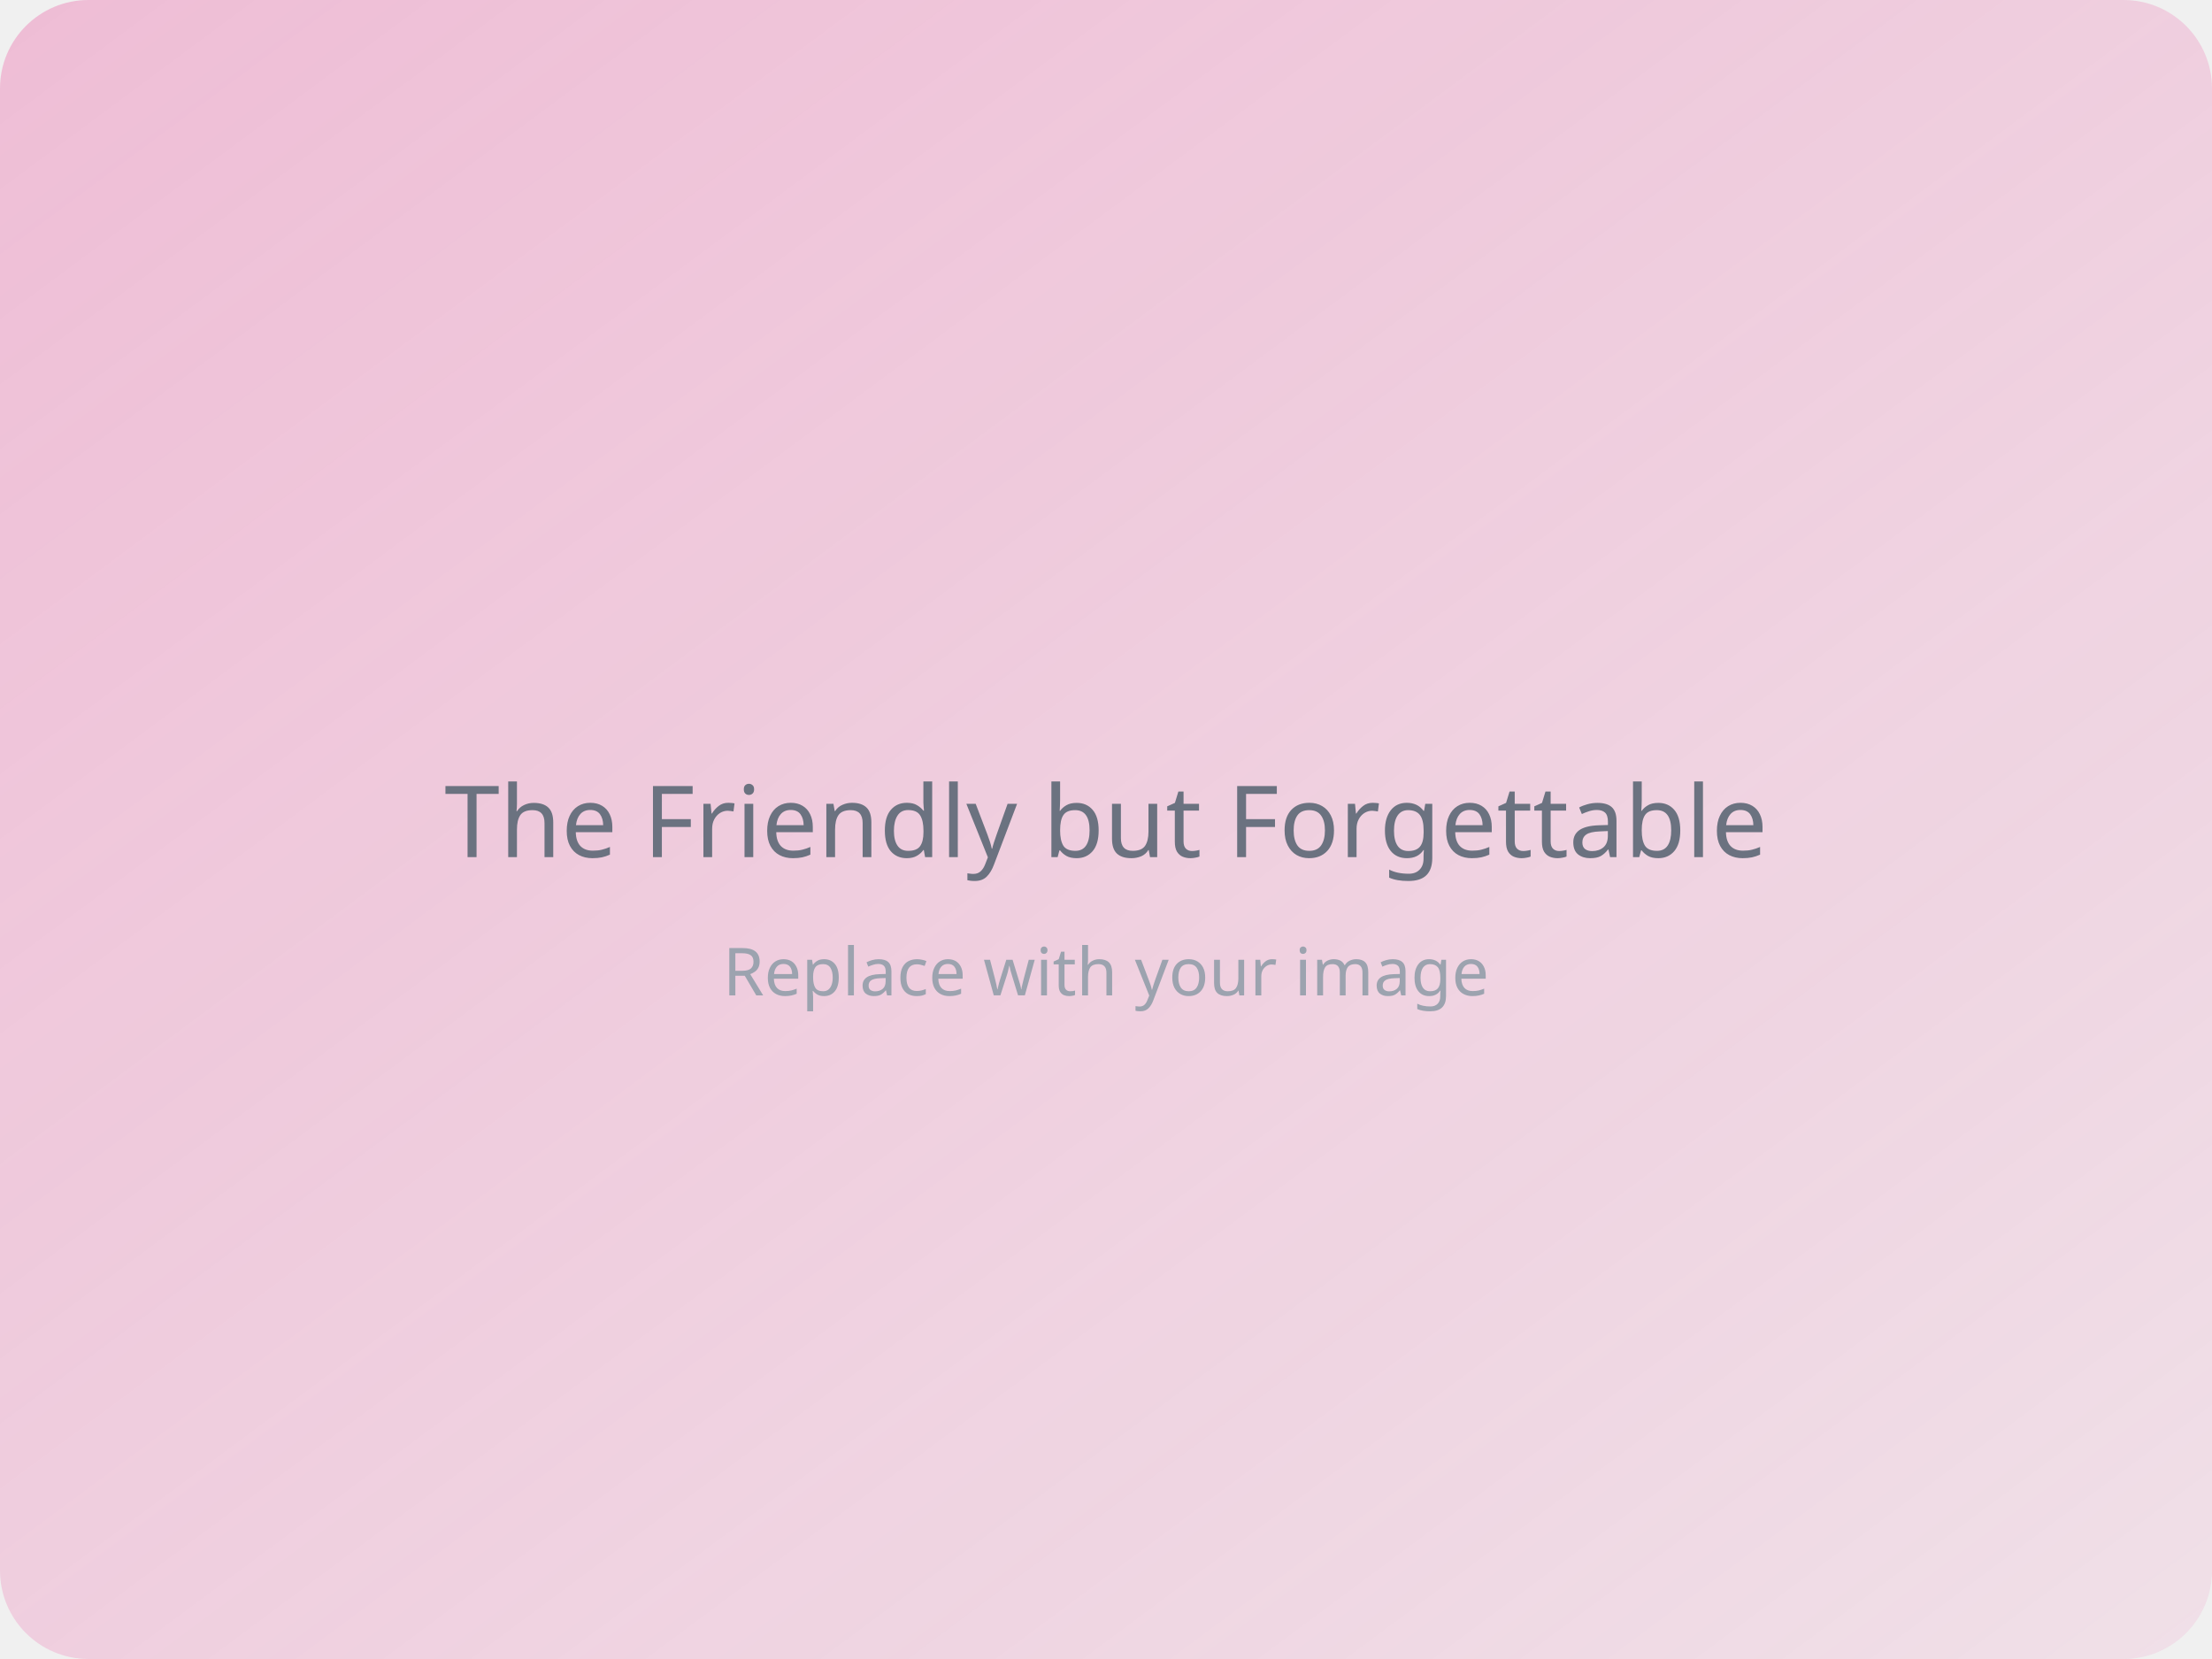
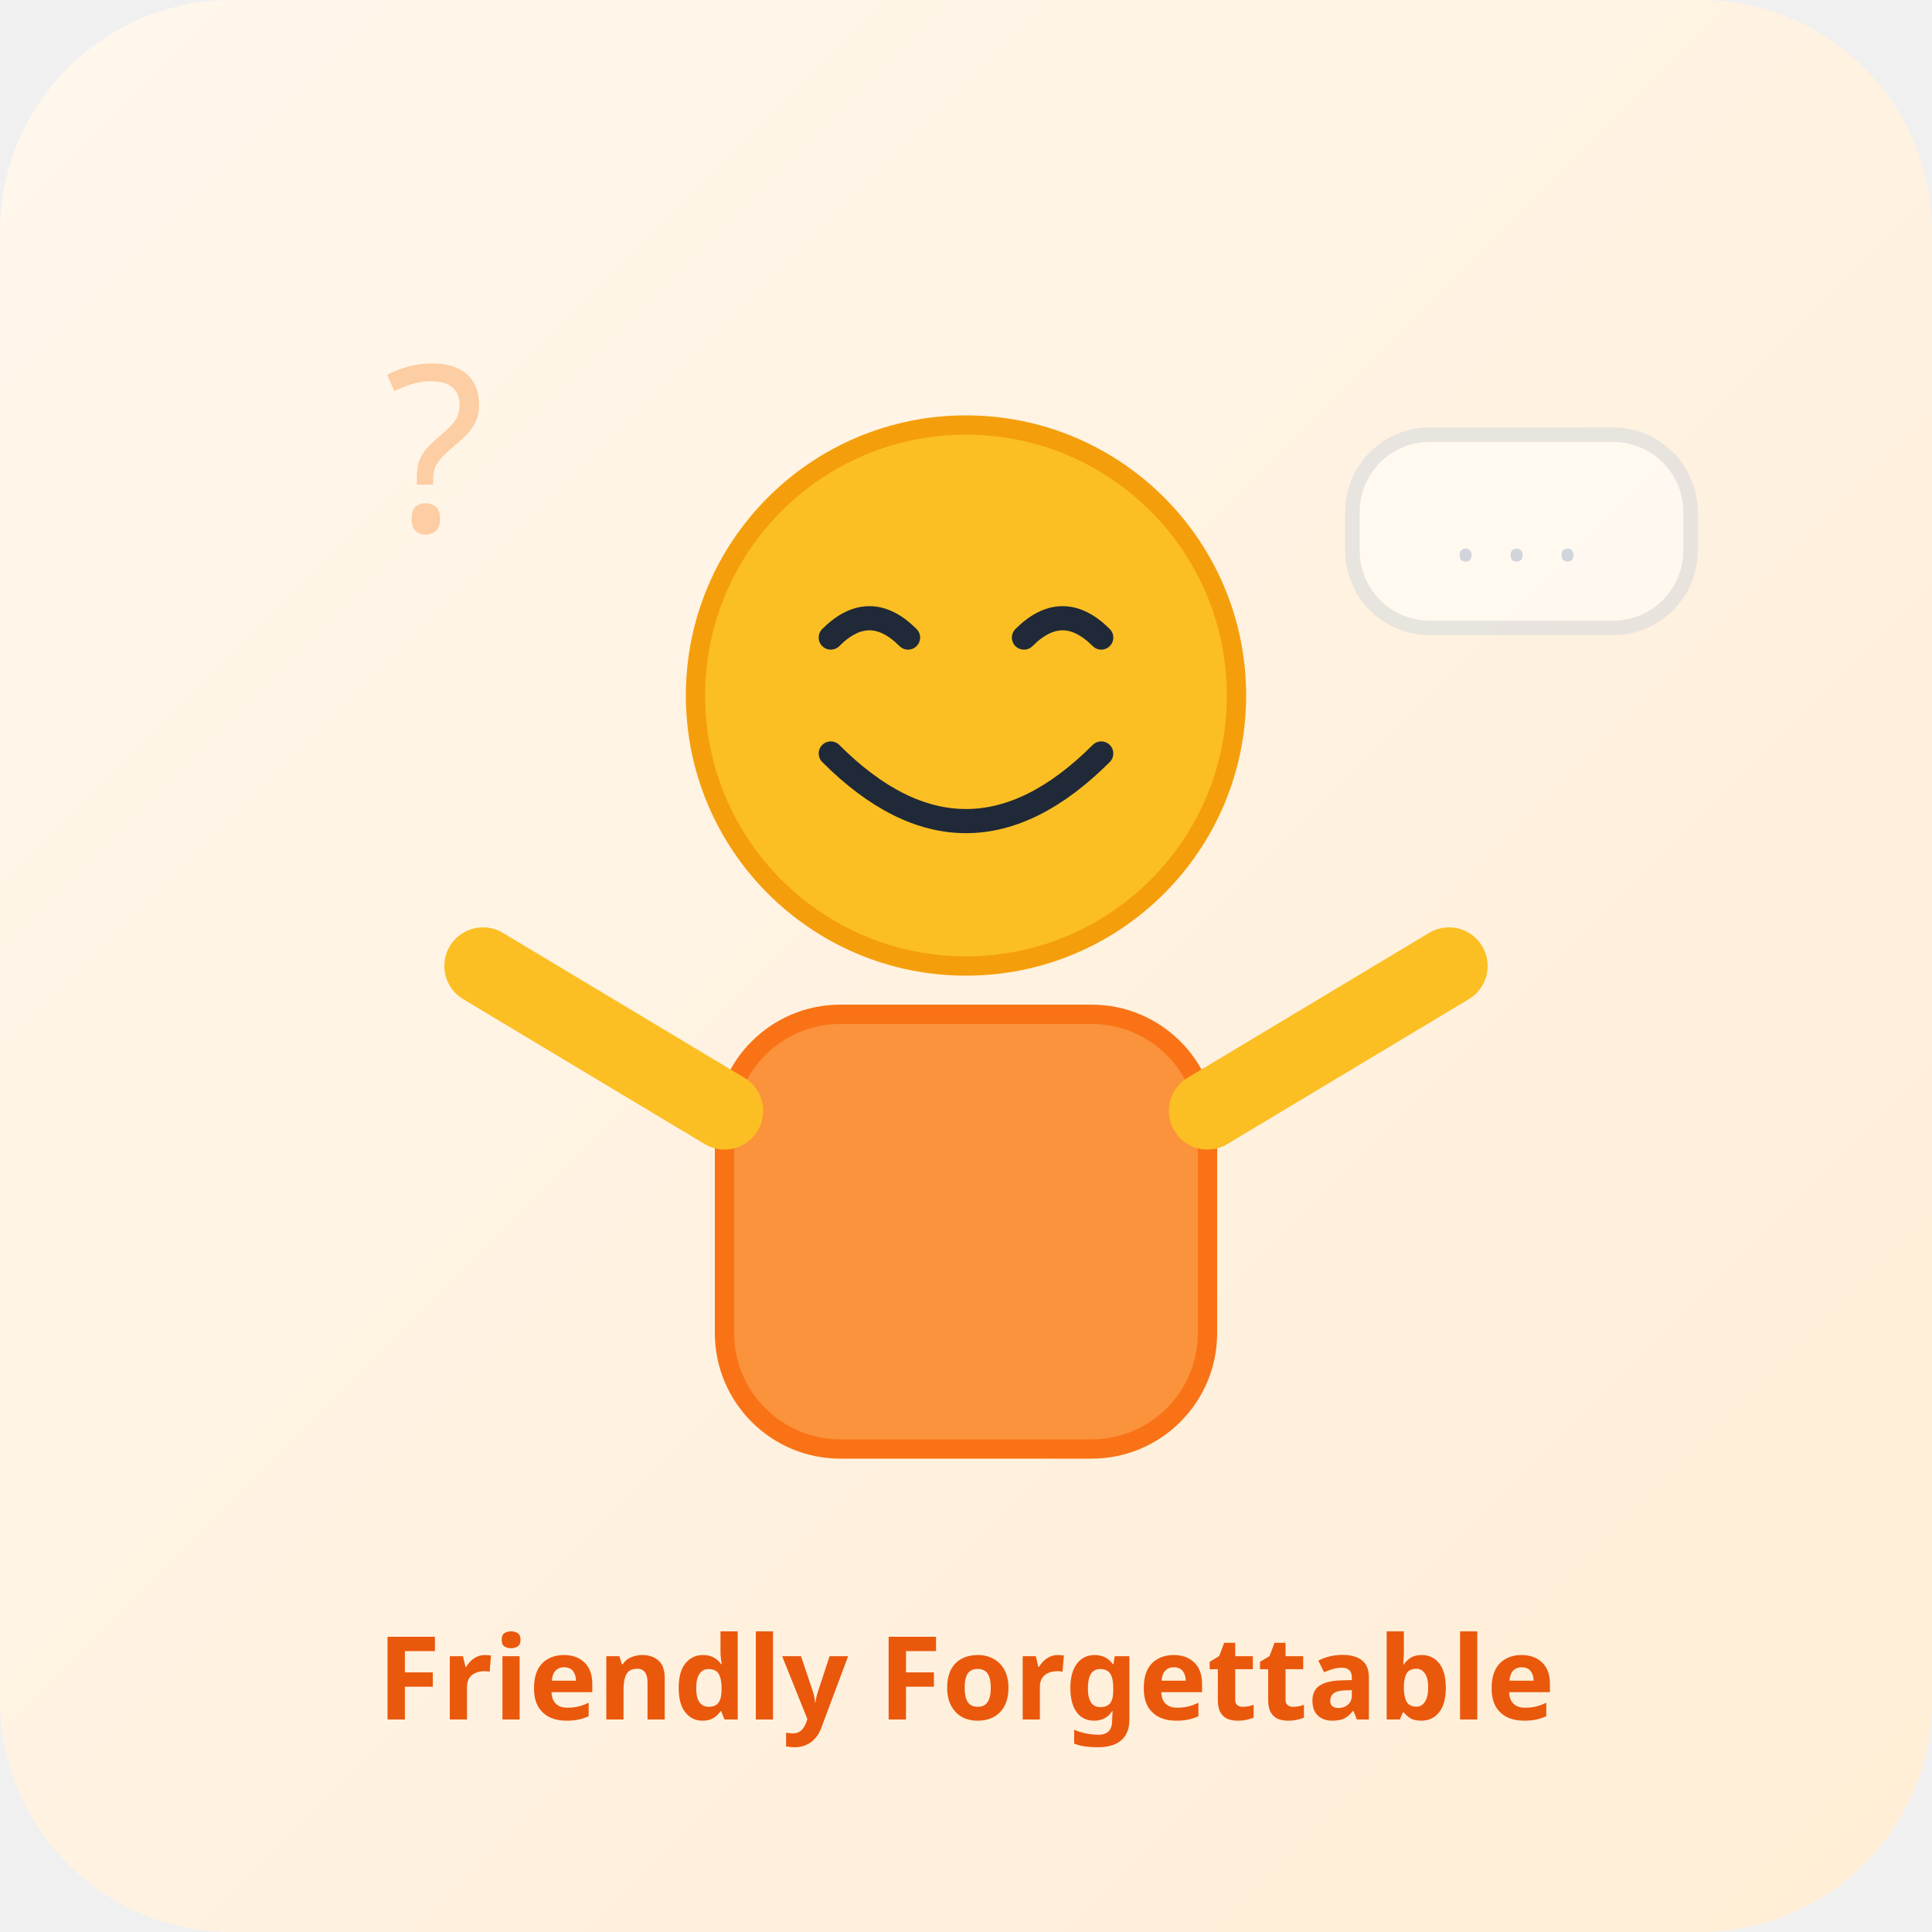
- <svg xmlns="http://www.w3.org/2000/svg" width="400" height="300" viewBox="0 0 400 300">
+ <svg xmlns="http://www.w3.org/2000/svg" width="200" height="200" viewBox="0 0 200 200">
  <defs>
-     <linearGradient id="friendly" x1="0%" y1="0%" x2="100%" y2="100%">
-       <stop offset="0%" style="stop-color:#EC4899;stop-opacity:0.3" />
-       <stop offset="100%" style="stop-color:#EC4899;stop-opacity:0.1" />
+     <linearGradient id="bg" x1="0%" y1="0%" x2="100%" y2="100%">
+       <stop offset="0%" style="stop-color:#FFF7ED;stop-opacity:1" />
+       <stop offset="100%" style="stop-color:#FFEDD5;stop-opacity:1" />
    </linearGradient>
  </defs>
-   <rect width="400" height="300" fill="url(#friendly)" rx="16" />
-   <text x="200" y="155" font-family="system-ui,sans-serif" font-size="18" fill="#6B7280" text-anchor="middle">The Friendly but Forgettable</text>
-   <text x="200" y="180" font-family="system-ui,sans-serif" font-size="12" fill="#9CA3AF" text-anchor="middle">Replace with your image</text>
+   <rect width="200" height="200" fill="url(#bg)" rx="24" />
+   <circle cx="100" cy="72" r="28" fill="#FBBF24" stroke="#F59E0B" stroke-width="2" />
+   <path d="M86 66 Q90 62 94 66" fill="none" stroke="#1F2937" stroke-width="2.5" stroke-linecap="round" />
+   <path d="M106 66 Q110 62 114 66" fill="none" stroke="#1F2937" stroke-width="2.5" stroke-linecap="round" />
+   <path d="M86 78 Q100 92 114 78" fill="none" stroke="#1F2937" stroke-width="2.5" stroke-linecap="round" />
+   <rect x="75" y="105" width="50" height="45" rx="12" fill="#FB923C" stroke="#F97316" stroke-width="2" />
+   <path d="M75 115 L50 100" stroke="#FBBF24" stroke-width="8" stroke-linecap="round" />
+   <path d="M125 115 L150 100" stroke="#FBBF24" stroke-width="8" stroke-linecap="round" />
+   <rect x="140" y="45" width="35" height="20" rx="8" fill="white" stroke="#D1D5DB" stroke-width="1.5" opacity="0.5" />
+   <text x="157" y="58" font-family="system-ui" font-size="10" fill="#D1D5DB" text-anchor="middle">. . .</text>
+   <text x="45" y="55" font-family="system-ui" font-size="24" fill="#FB923C" text-anchor="middle" opacity="0.4">?</text>
+   <text x="100" y="178" font-family="system-ui,sans-serif" font-size="12" font-weight="700" fill="#EA580C" text-anchor="middle">Friendly Forgettable</text>
</svg>
